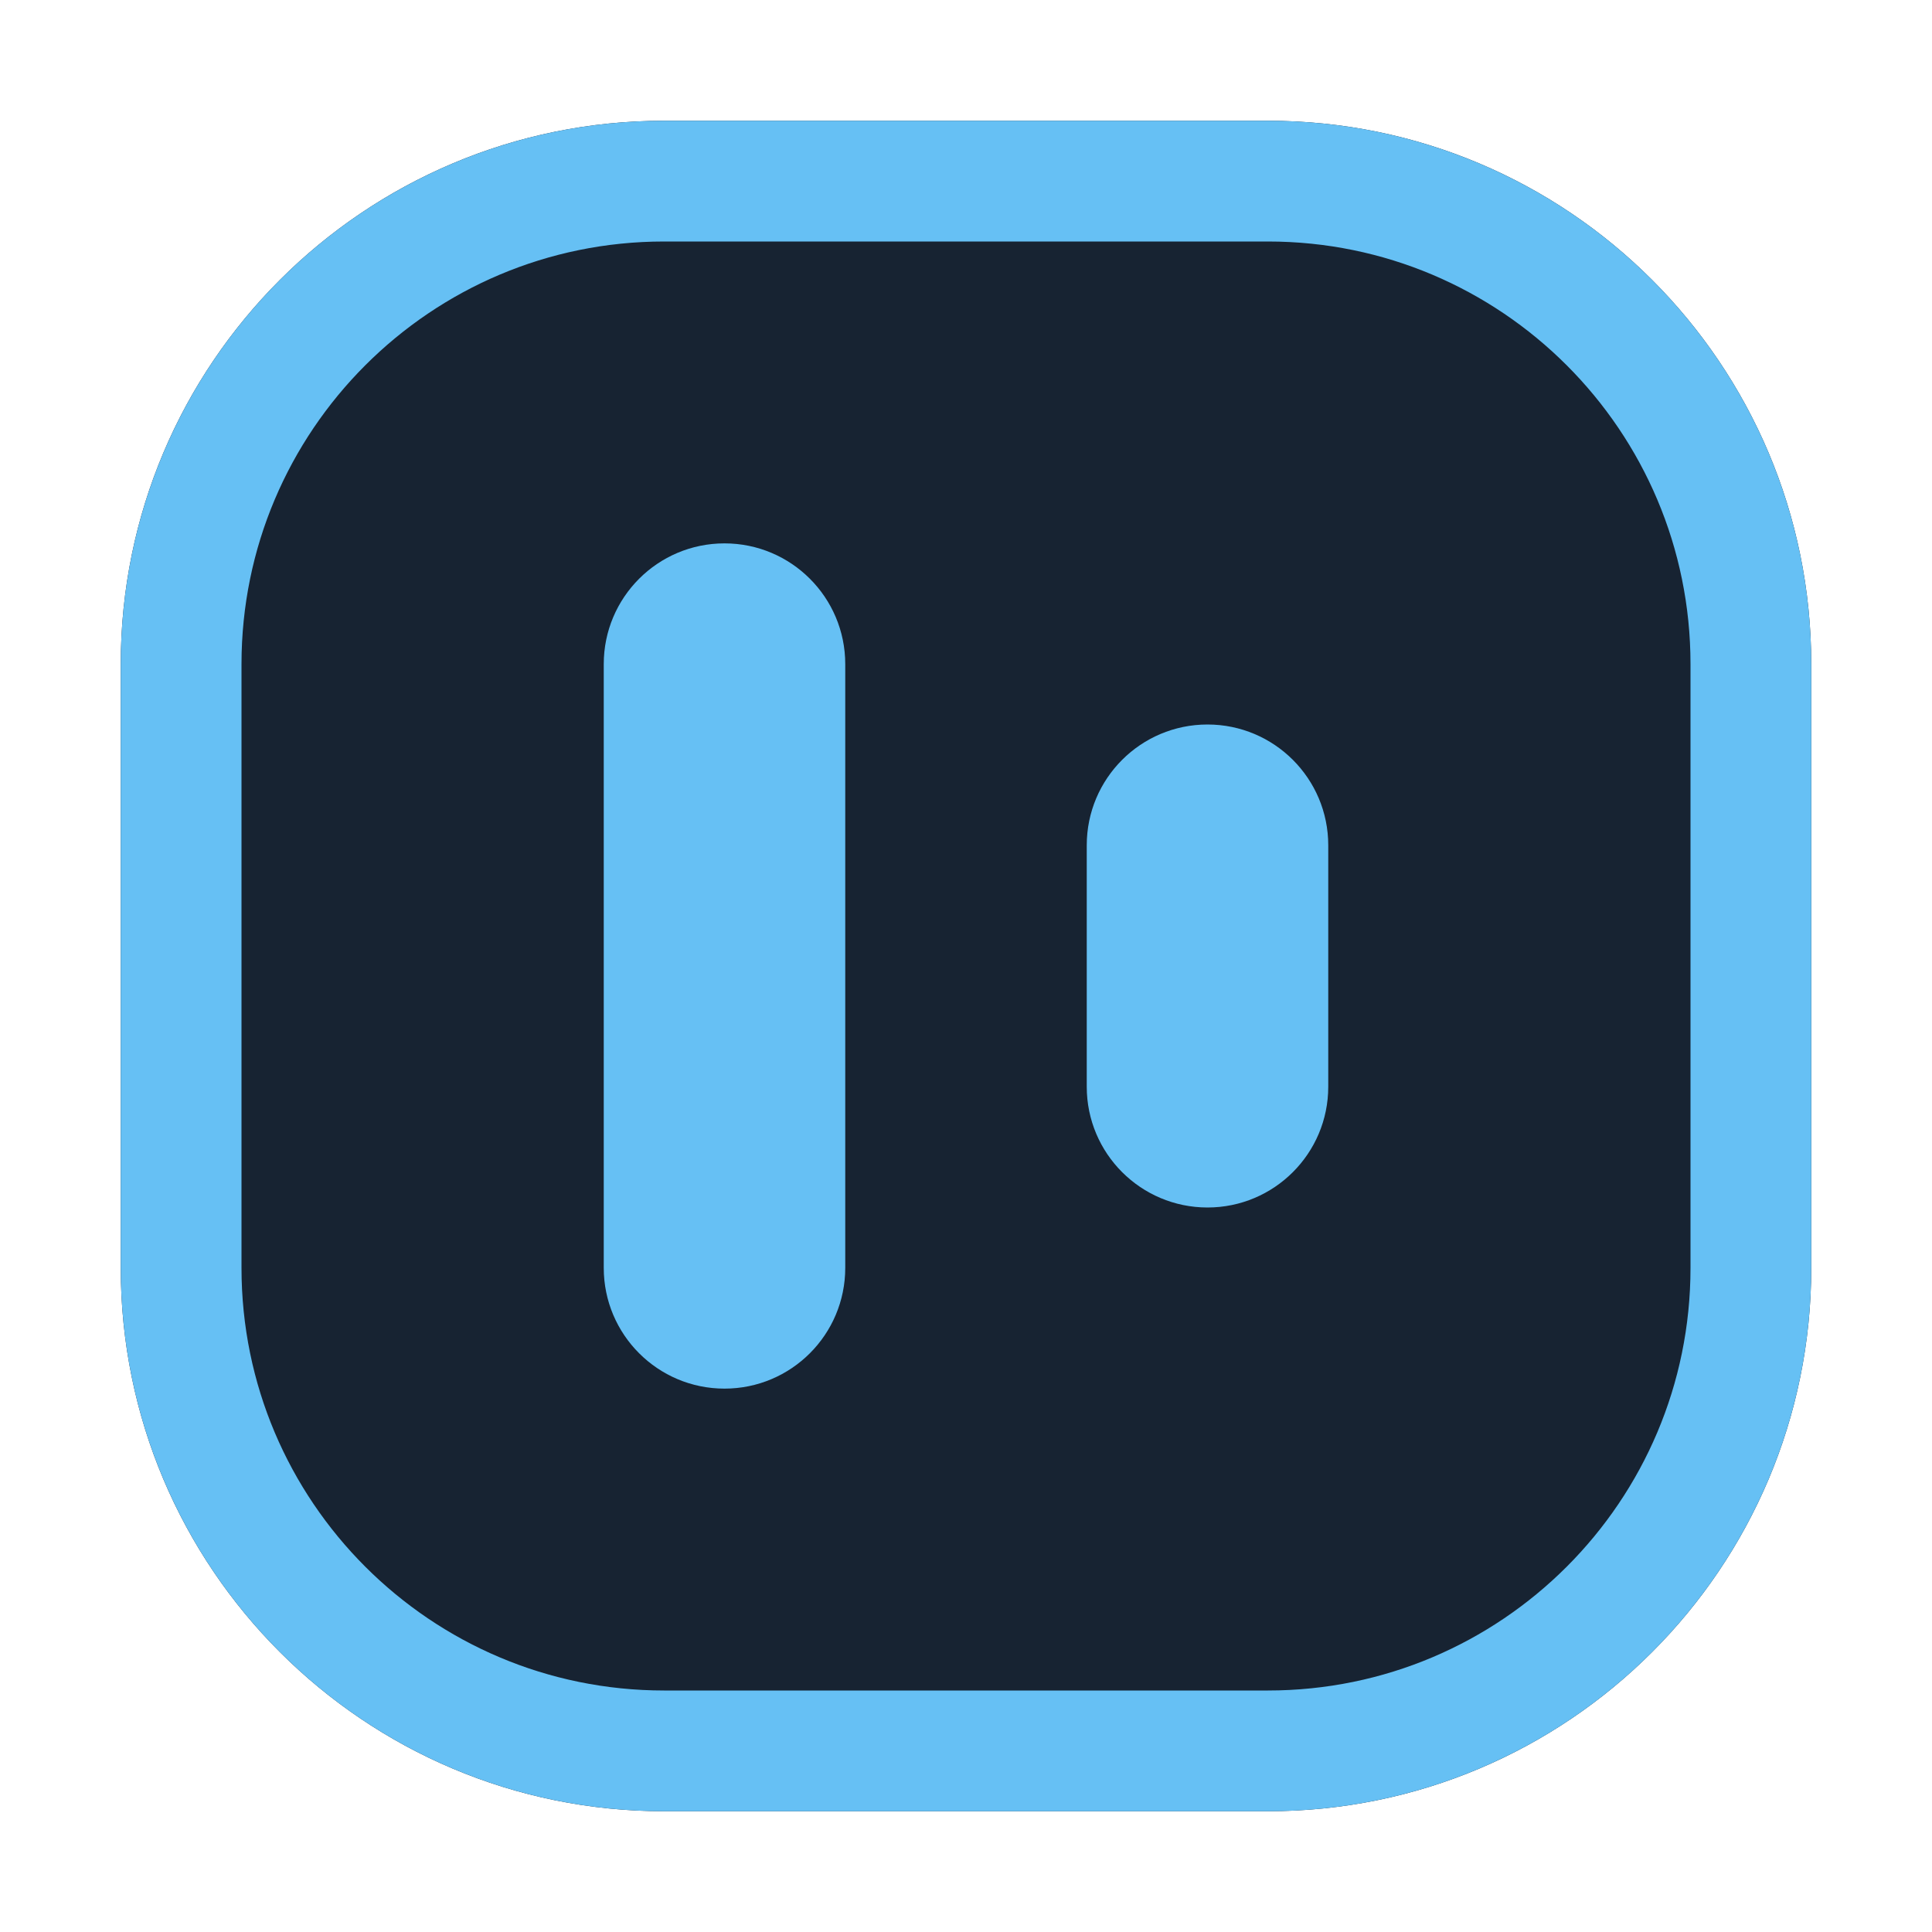
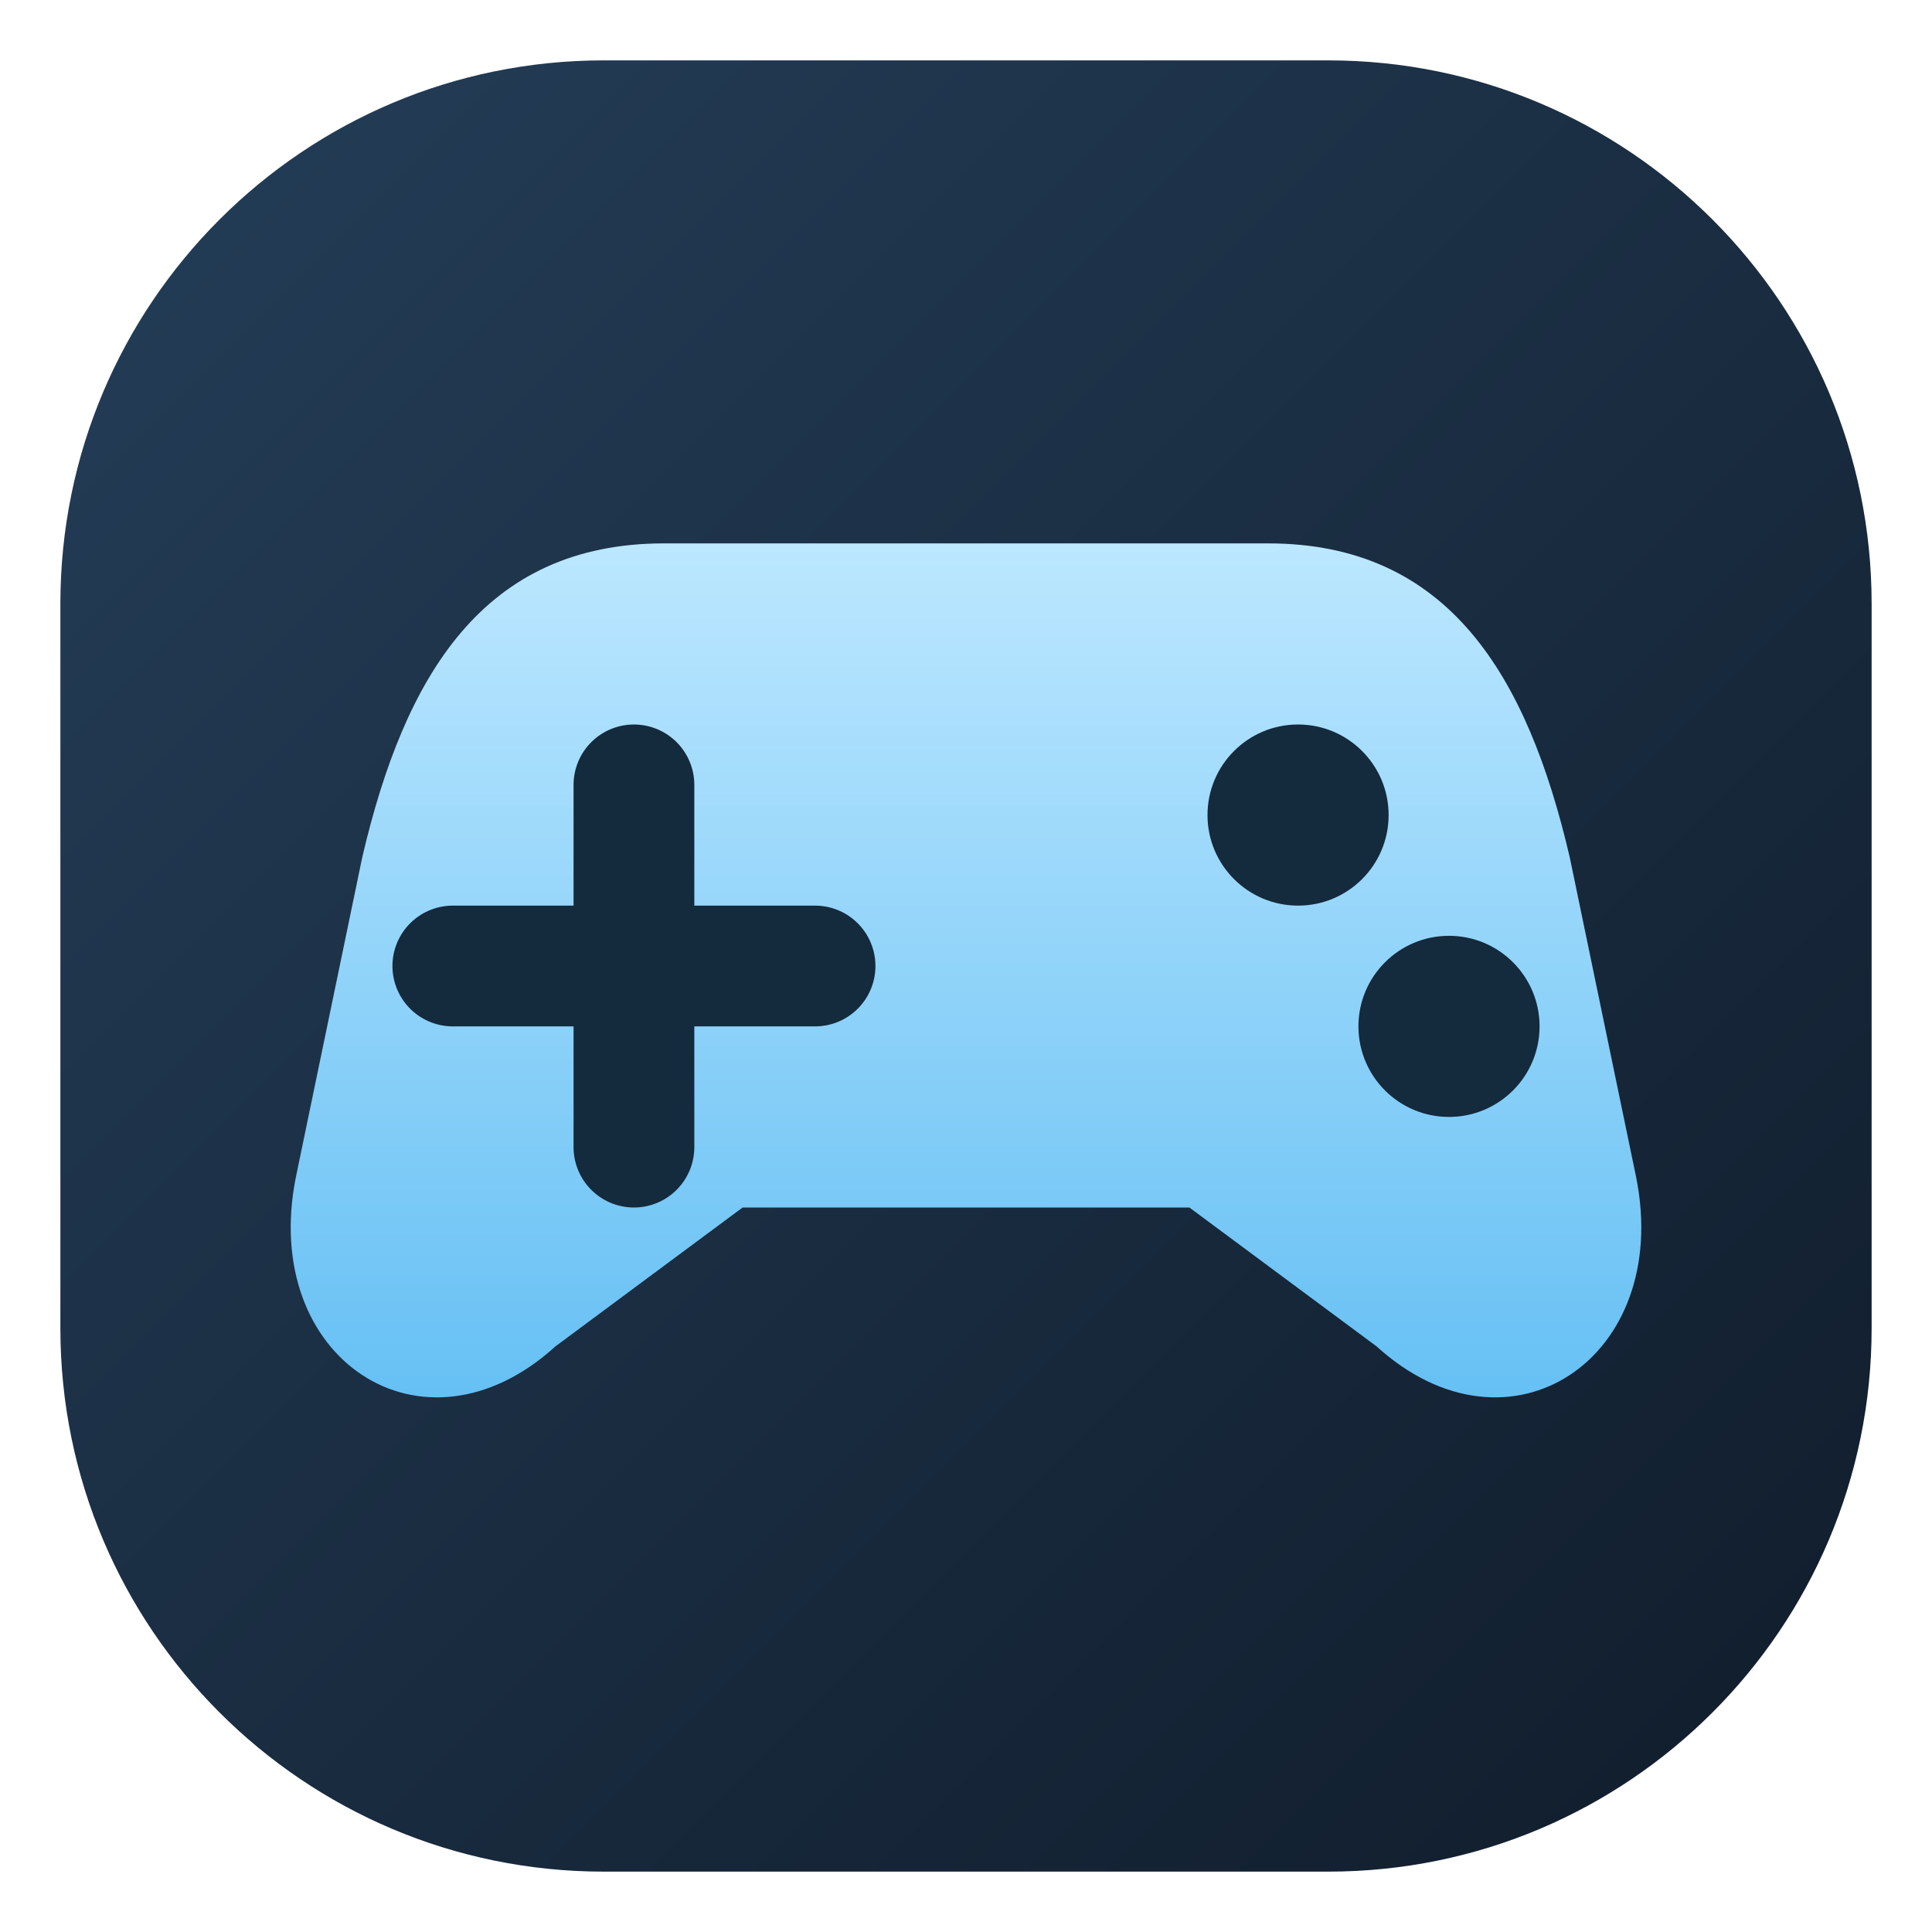
<svg xmlns="http://www.w3.org/2000/svg" viewBox="0 0 32 32">
-   <rect x="2" y="2" width="28" height="28" rx="9" fill="#172332" />
-   <rect x="3" y="3" width="26" height="26" rx="8" fill="none" stroke="#66c0f4" stroke-width="2" />
-   <rect x="10" y="9" width="4" height="14" rx="2" fill="#66c0f4" />
-   <rect x="18" y="12" width="4" height="8" rx="2" fill="#66c0f4" />
+   <defs>
+     <linearGradient id="tile" x2="1" y2="1">
+       <stop stop-color="#243e58" />
+       <stop offset="1" stop-color="#101c2b" />
+     </linearGradient>
+     <linearGradient id="pad" x2="0" y2="1">
+       <stop stop-color="#bce7ff" />
+       <stop offset="1" stop-color="#66c0f4" />
+     </linearGradient>
+   </defs>
+   <rect x="1" y="1" width="30" height="30" rx="9" fill="url(#tile)" />
+   <path d="M11 9h10c3 0 4.3 2.2 5 5.2l1.1 5.3c.6 3-2.1 4.8-4.3 2.8L19.7 20h-7.4l-3.1 2.3c-2.2 2-4.9.2-4.3-2.8L6 14.2C6.7 11.2 8 9 11 9Z" fill="url(#pad)" />
+   <path d="M10.5 13v6m-3-3h6" fill="none" stroke="#142a3d" stroke-width="2" stroke-linecap="round" />
+   <circle cx="21.5" cy="13.5" r="1.5" fill="#142a3d" />
+   <circle cx="24" cy="17" r="1.5" fill="#142a3d" />
</svg>
